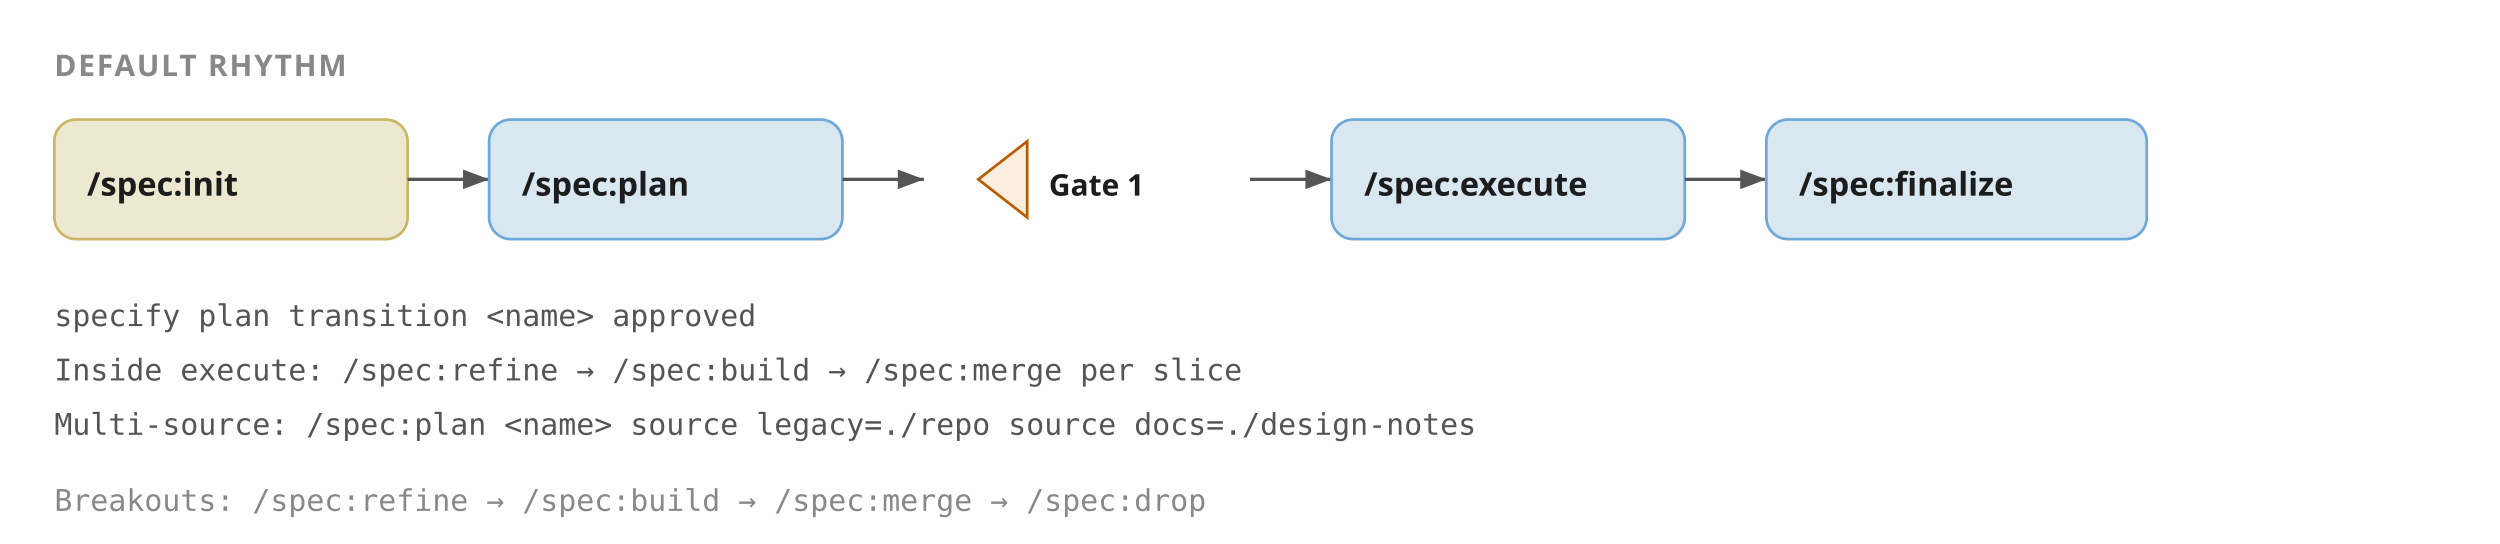
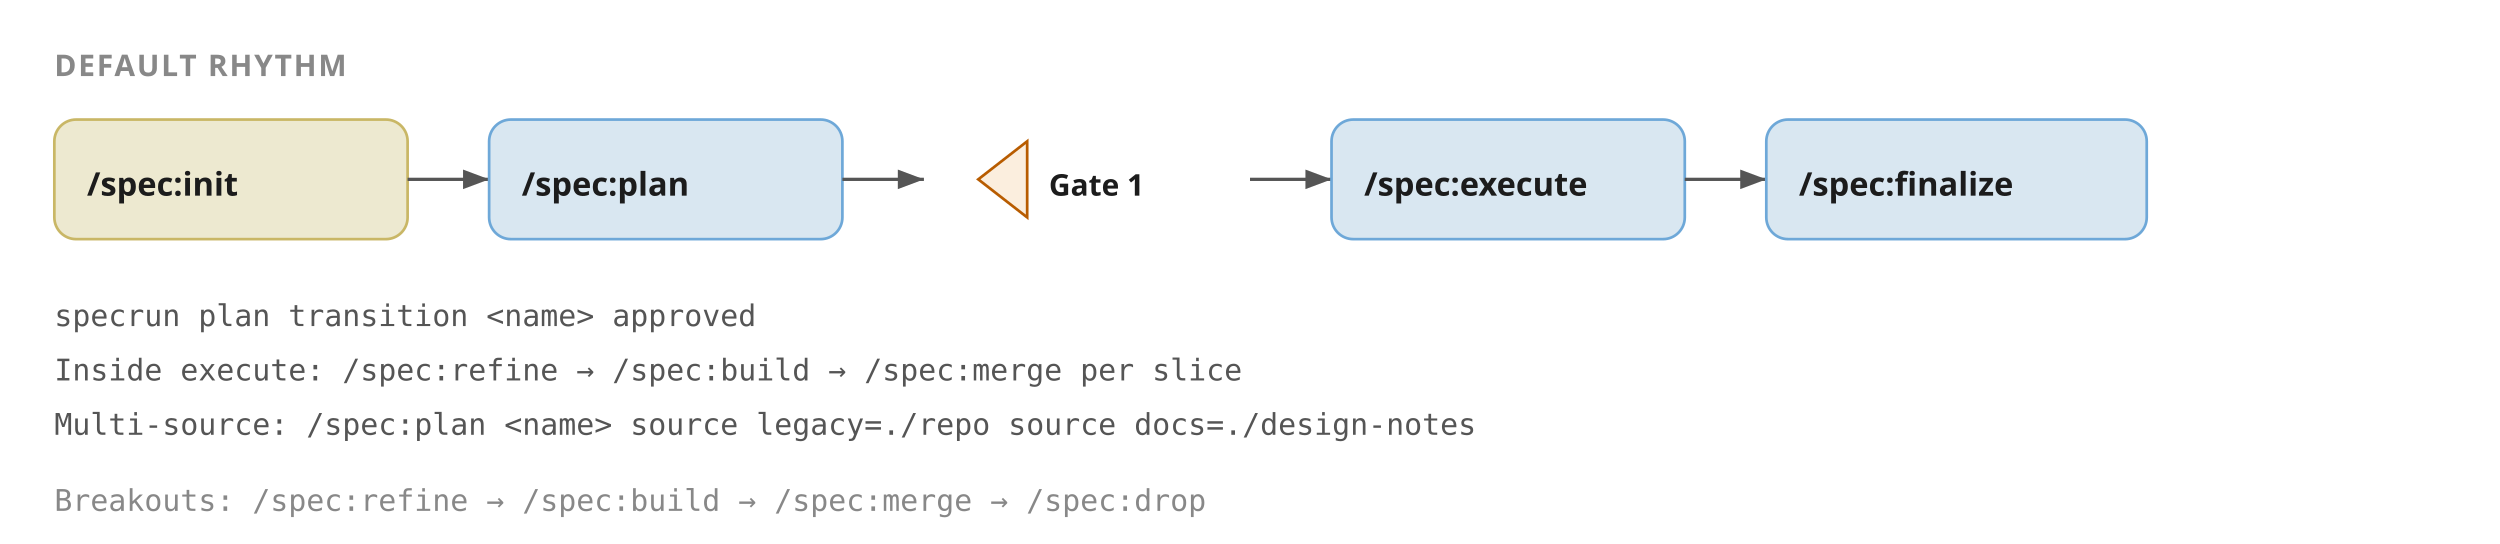
<svg xmlns="http://www.w3.org/2000/svg" viewBox="0 0 920 200" role="img" aria-label="Specify default workflow quick reference from init through finalize">
  <defs>
    <marker id="arr" markerWidth="10" markerHeight="10" refX="8" refY="3" orient="auto">
      <path d="M0,0 L0,6 L8,3 z" fill="#555" />
    </marker>
  </defs>
  <text x="20" y="28" font-family="ui-sans-serif, system-ui, sans-serif" font-size="11" font-weight="600" fill="#888" letter-spacing="0.06em">DEFAULT RHYTHM</text>
  <rect x="20" y="44" width="130" height="44" rx="8" fill="#ede9d0" stroke="#c9b766" />
  <text x="32" y="72" font-family="ui-sans-serif, system-ui, sans-serif" font-size="12" font-weight="600" fill="#1c1c1c">/spec:init</text>
  <path d="M150 66 L180 66" stroke="#555" stroke-width="1.2" fill="none" marker-end="url(#arr)" />
  <rect x="180" y="44" width="130" height="44" rx="8" fill="#d9e7f1" stroke="#6ea8d8" />
  <text x="192" y="72" font-family="ui-sans-serif, system-ui, sans-serif" font-size="12" font-weight="600" fill="#1c1c1c">/spec:plan</text>
  <path d="M310 66 L340 66" stroke="#555" stroke-width="1.2" fill="none" marker-end="url(#arr)" />
  <polygon points="360,66 378,52 378,80" fill="#fbeede" stroke="#b85c00" />
  <text x="386" y="72" font-family="ui-sans-serif, system-ui, sans-serif" font-size="11" font-weight="600" fill="#1c1c1c">Gate 1</text>
  <path d="M460 66 L490 66" stroke="#555" stroke-width="1.2" fill="none" marker-end="url(#arr)" />
  <rect x="490" y="44" width="130" height="44" rx="8" fill="#d9e7f1" stroke="#6ea8d8" />
  <text x="502" y="72" font-family="ui-sans-serif, system-ui, sans-serif" font-size="12" font-weight="600" fill="#1c1c1c">/spec:execute</text>
  <path d="M620 66 L650 66" stroke="#555" stroke-width="1.2" fill="none" marker-end="url(#arr)" />
  <rect x="650" y="44" width="140" height="44" rx="8" fill="#d9e7f1" stroke="#6ea8d8" />
  <text x="662" y="72" font-family="ui-sans-serif, system-ui, sans-serif" font-size="12" font-weight="600" fill="#1c1c1c">/spec:finalize</text>
-   <text x="20" y="120" font-family="ui-monospace, monospace" font-size="11" fill="#555">specify plan transition &lt;name&gt; approved</text>
+   <text x="20" y="120" font-family="ui-monospace, monospace" font-size="11" fill="#555">specrun plan transition &lt;name&gt; approved</text>
  <text x="20" y="140" font-family="ui-monospace, monospace" font-size="11" fill="#555">Inside execute: /spec:refine → /spec:build → /spec:merge per slice</text>
  <text x="20" y="160" font-family="ui-monospace, monospace" font-size="11" fill="#555">Multi-source: /spec:plan &lt;name&gt; source legacy=./repo source docs=./design-notes</text>
  <text x="20" y="188" font-family="ui-monospace, monospace" font-size="11" fill="#888">Breakouts: /spec:refine → /spec:build → /spec:merge → /spec:drop</text>
</svg>
